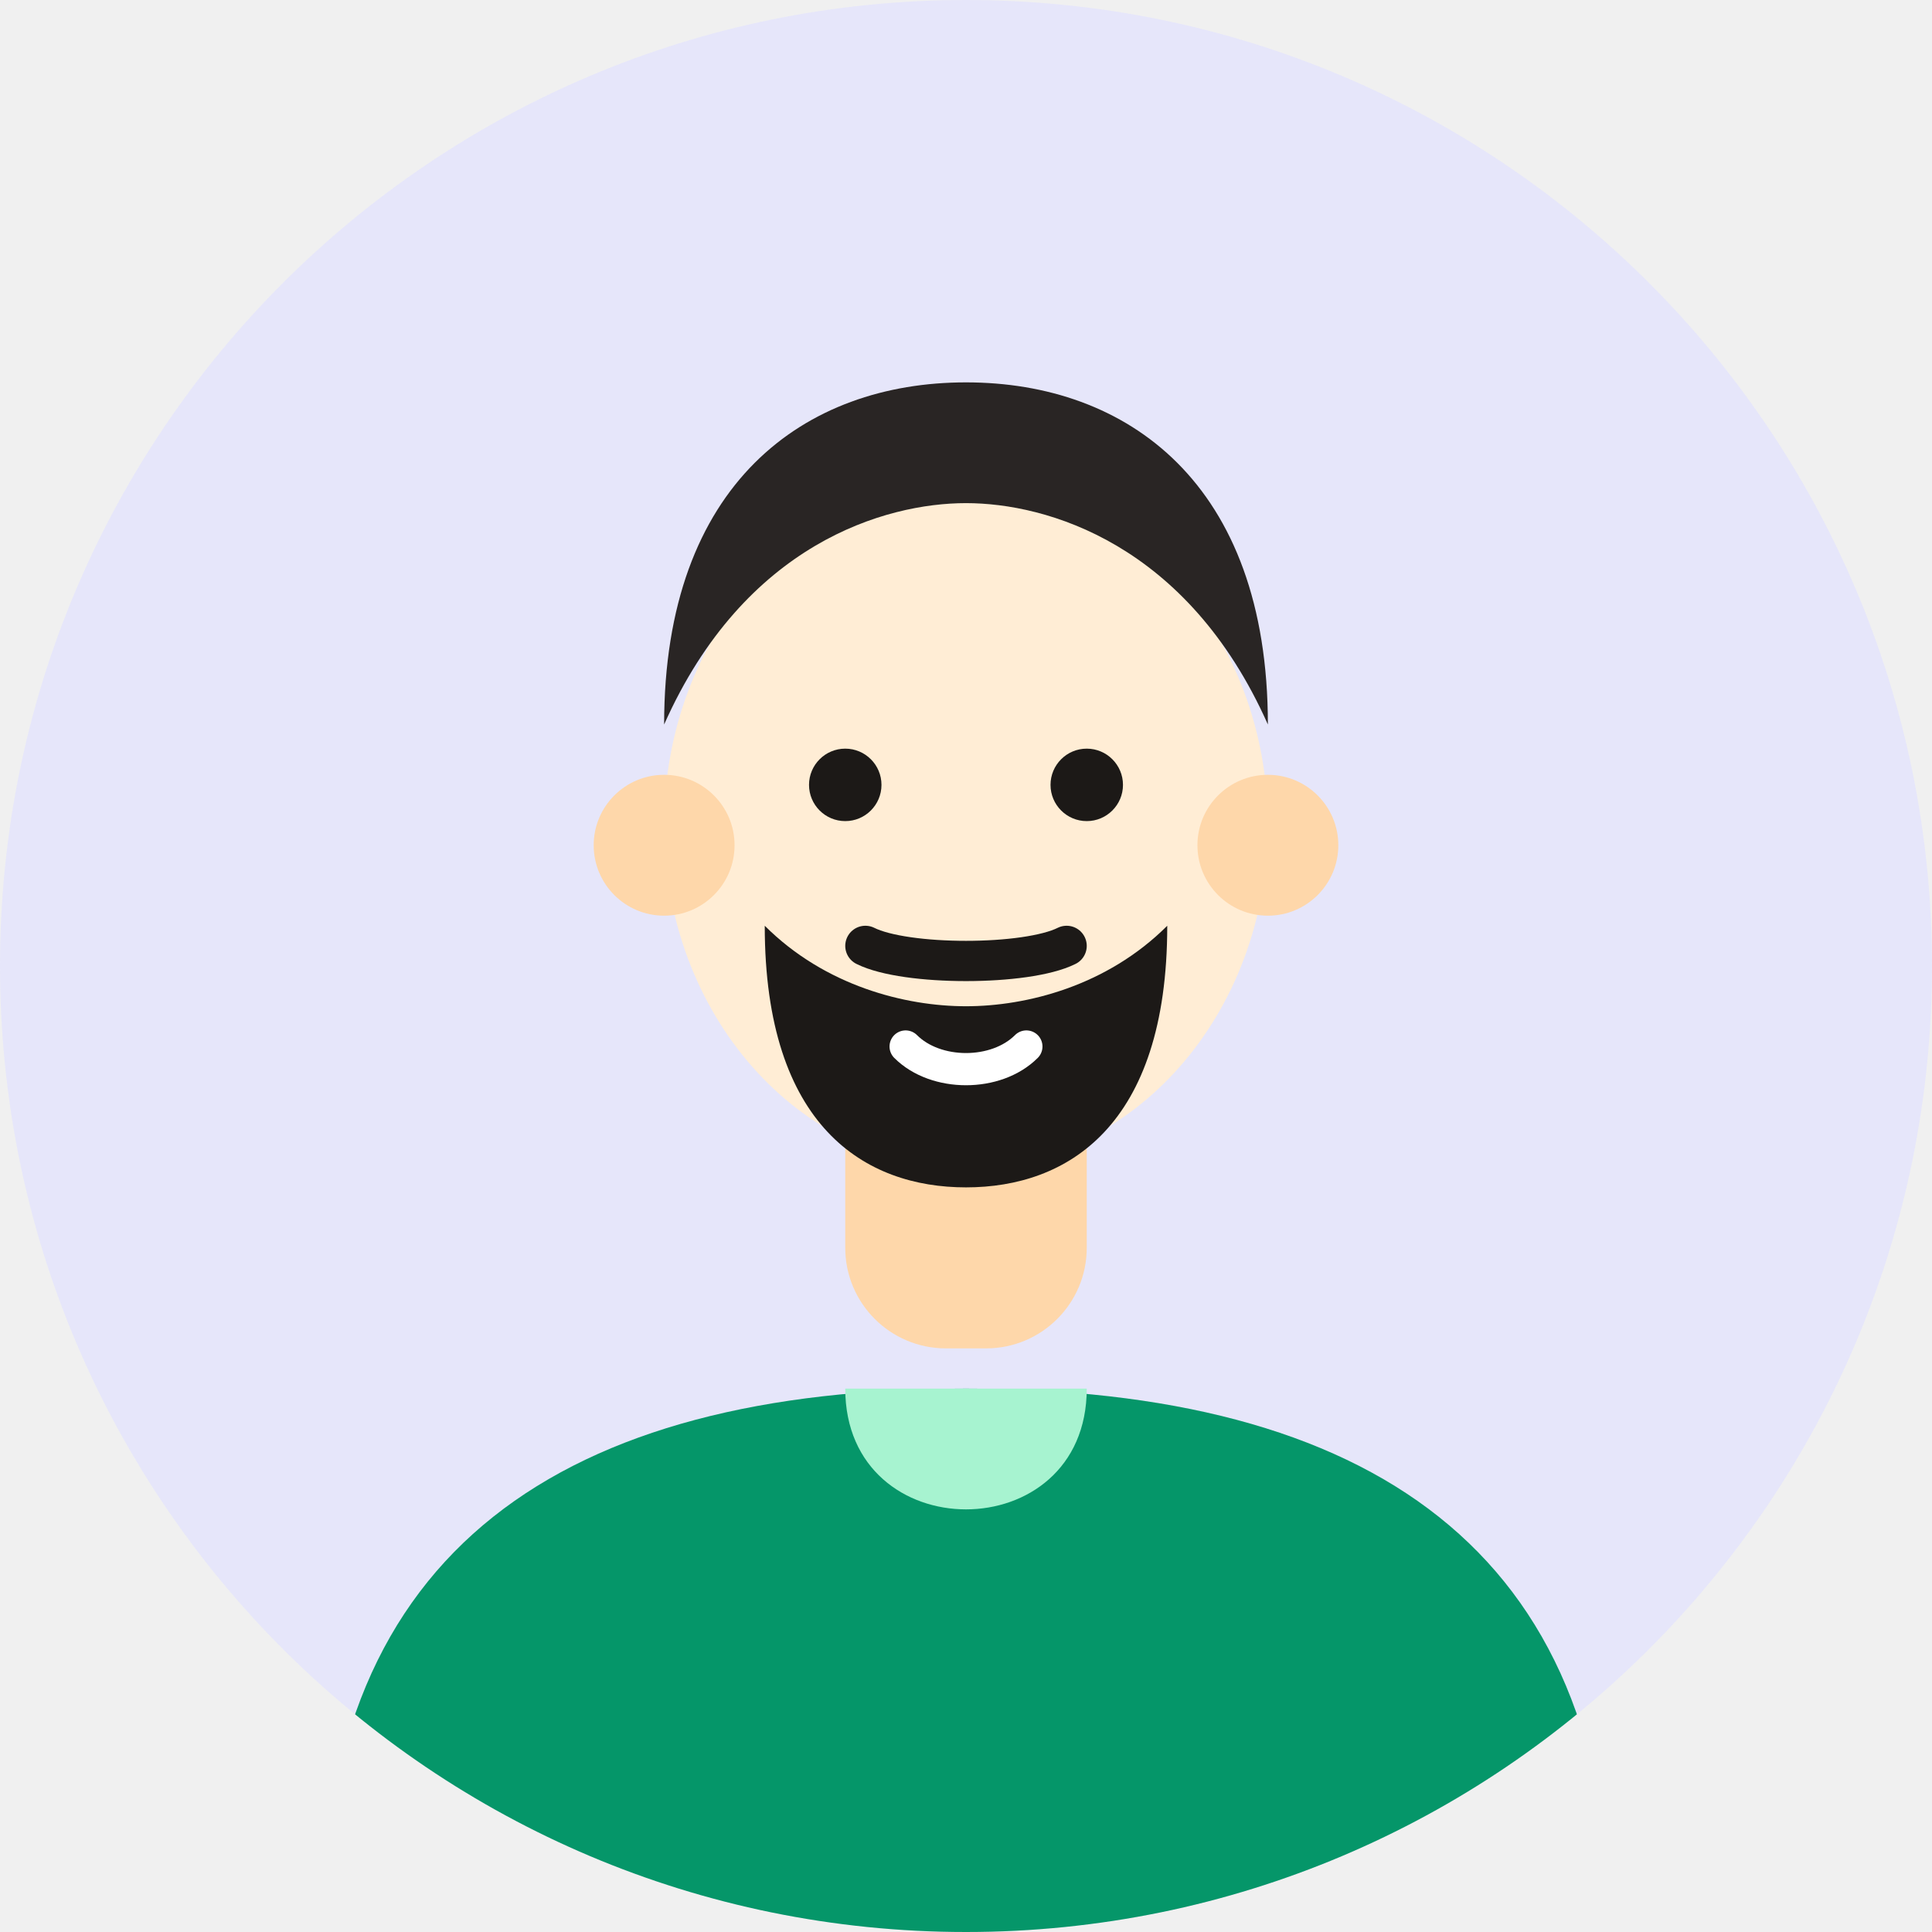
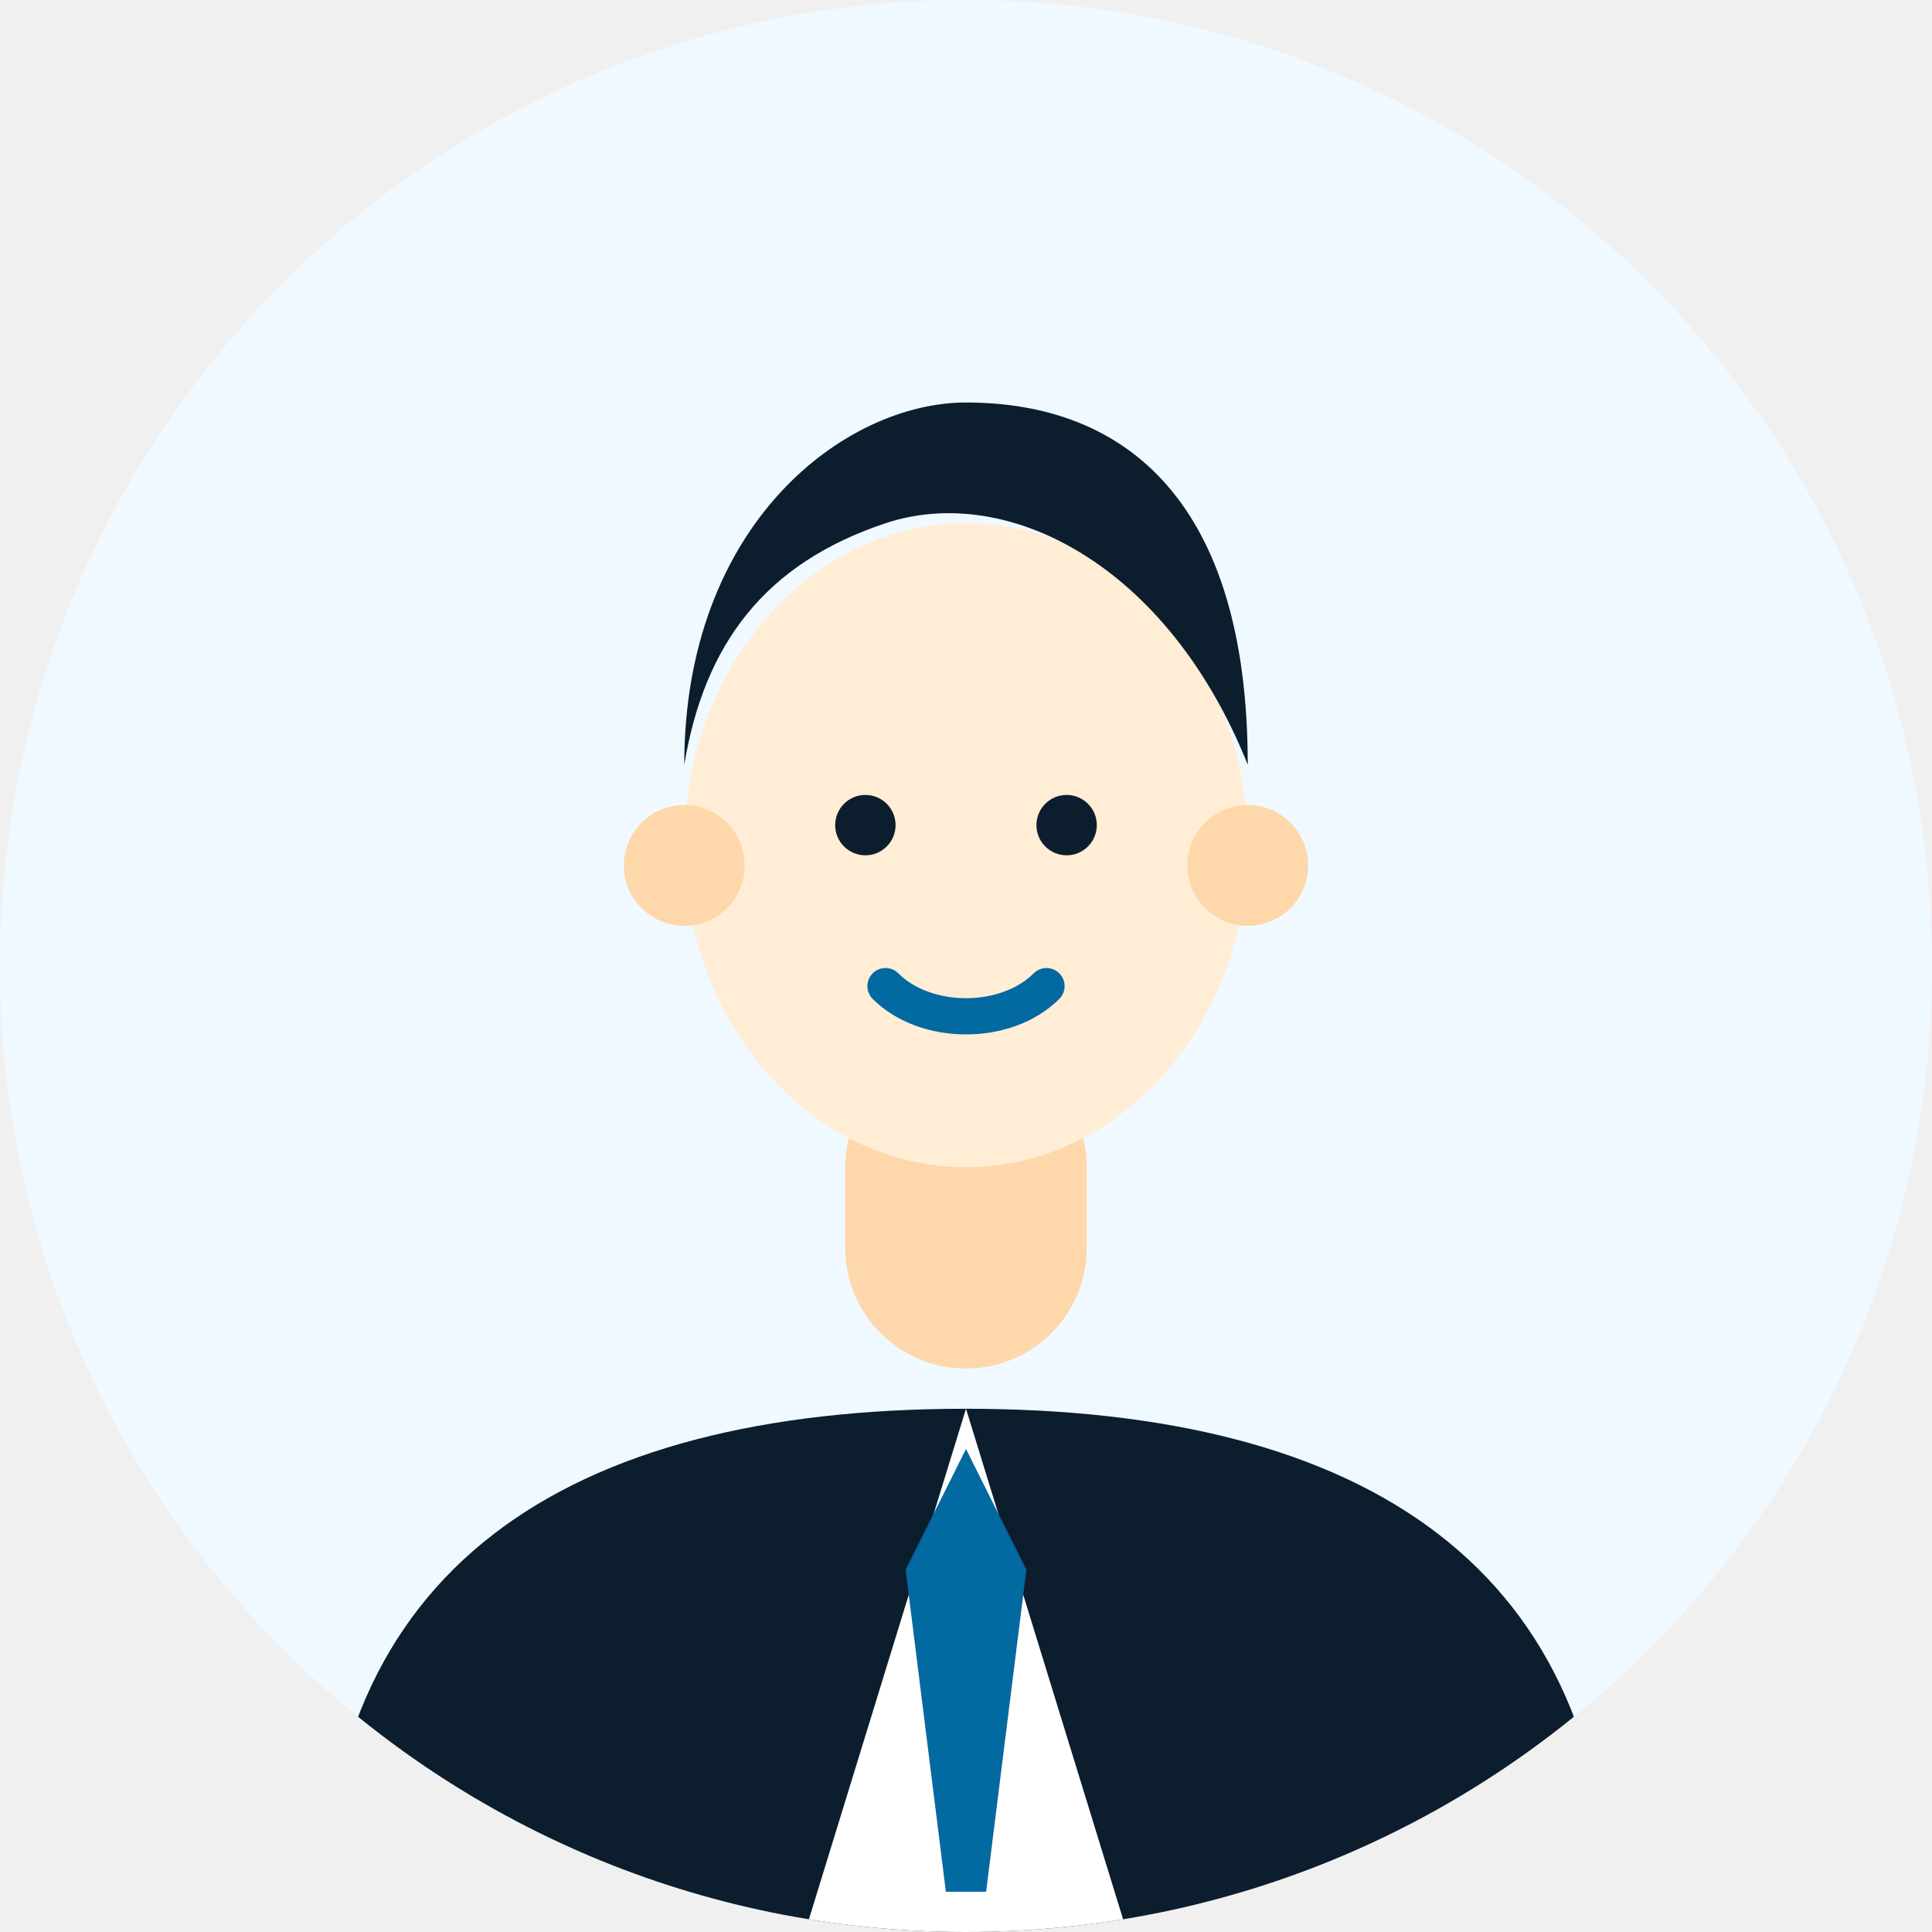
<svg xmlns="http://www.w3.org/2000/svg" viewBox="0 0 96 96" width="96" height="96" fill="none">
  <defs>
    <clipPath id="c07">
      <circle cx="48" cy="48" r="48" />
    </clipPath>
  </defs>
-   <circle cx="48" cy="48" r="48" fill="#E6E6FA" />
+   <circle cx="48" cy="48" r="48" fill="#F0F9FF" />
  <g clip-path="url(#c07)">
-     <path d="M16 96C16 77 28 69 48 69C68 69 80 77 80 96Z" fill="#059669" />
-     <path d="M42 69C42 73 45 75 48 75C51 75 54 73 54 69Z" fill="#A7F3D0" />
-     <rect x="42" y="52" width="12" height="15" rx="5" fill="#FED7AA" />
-     <ellipse cx="48" cy="41" rx="15" ry="17" fill="#FFEDD5" />
-     <circle cx="33" cy="42" r="3.5" fill="#FED7AA" />
-     <circle cx="63" cy="42" r="3.5" fill="#FED7AA" />
-     <path d="M33 36C33 24 40 19 48 19C56 19 63 24 63 36C59 27 52 25 48 25C44 25 37 27 33 36Z" fill="#292524" />
-     <path d="M38 46C38 56 43 59 48 59C53 59 58 56 58 46C55 49 51 50 48 50C45 50 41 49 38 46Z" fill="#1C1917" />
-     <path d="M43 47C45 48 51 48 53 47" stroke="#1C1917" stroke-width="2" stroke-linecap="round" />
-     <circle cx="42" cy="39" r="1.8" fill="#1C1917" />
-     <circle cx="54" cy="39" r="1.8" fill="#1C1917" />
-     <path d="M45 52C46.5 53.5 49.5 53.5 51 52" stroke="#FFFFFF" stroke-width="1.6" stroke-linecap="round" />
+     <path d="M16 96C16 78 28 70 48 70C68 70 80 78 80 96Z" fill="#0C1E2E" />
+     <polygon points="48,70 40,96 56,96" fill="#FFFFFF" />
+     <polygon points="48,72 45,78 47,94 49,94 51,78" fill="#0369A1" />
+     <rect x="42" y="52" width="12" height="16" rx="6" fill="#FED7AA" />
+     <ellipse cx="48" cy="42" rx="14" ry="16" fill="#FFEDD5" />
+     <circle cx="34" cy="43" r="3" fill="#FED7AA" />
+     <circle cx="62" cy="43" r="3" fill="#FED7AA" />
+     <path d="M34 38C34 26 42 20 48 20C56 20 62 25 62 38C58 28 50 24 44 26C38 28 35 32 34 38Z" fill="#0C1E2E" />
+     <circle cx="43" cy="41" r="1.5" fill="#0C1E2E" />
+     <circle cx="53" cy="41" r="1.5" fill="#0C1E2E" />
+     <path d="M44 49C46 51 50 51 52 49" stroke="#0369A1" stroke-width="1.8" stroke-linecap="round" />
  </g>
</svg>
